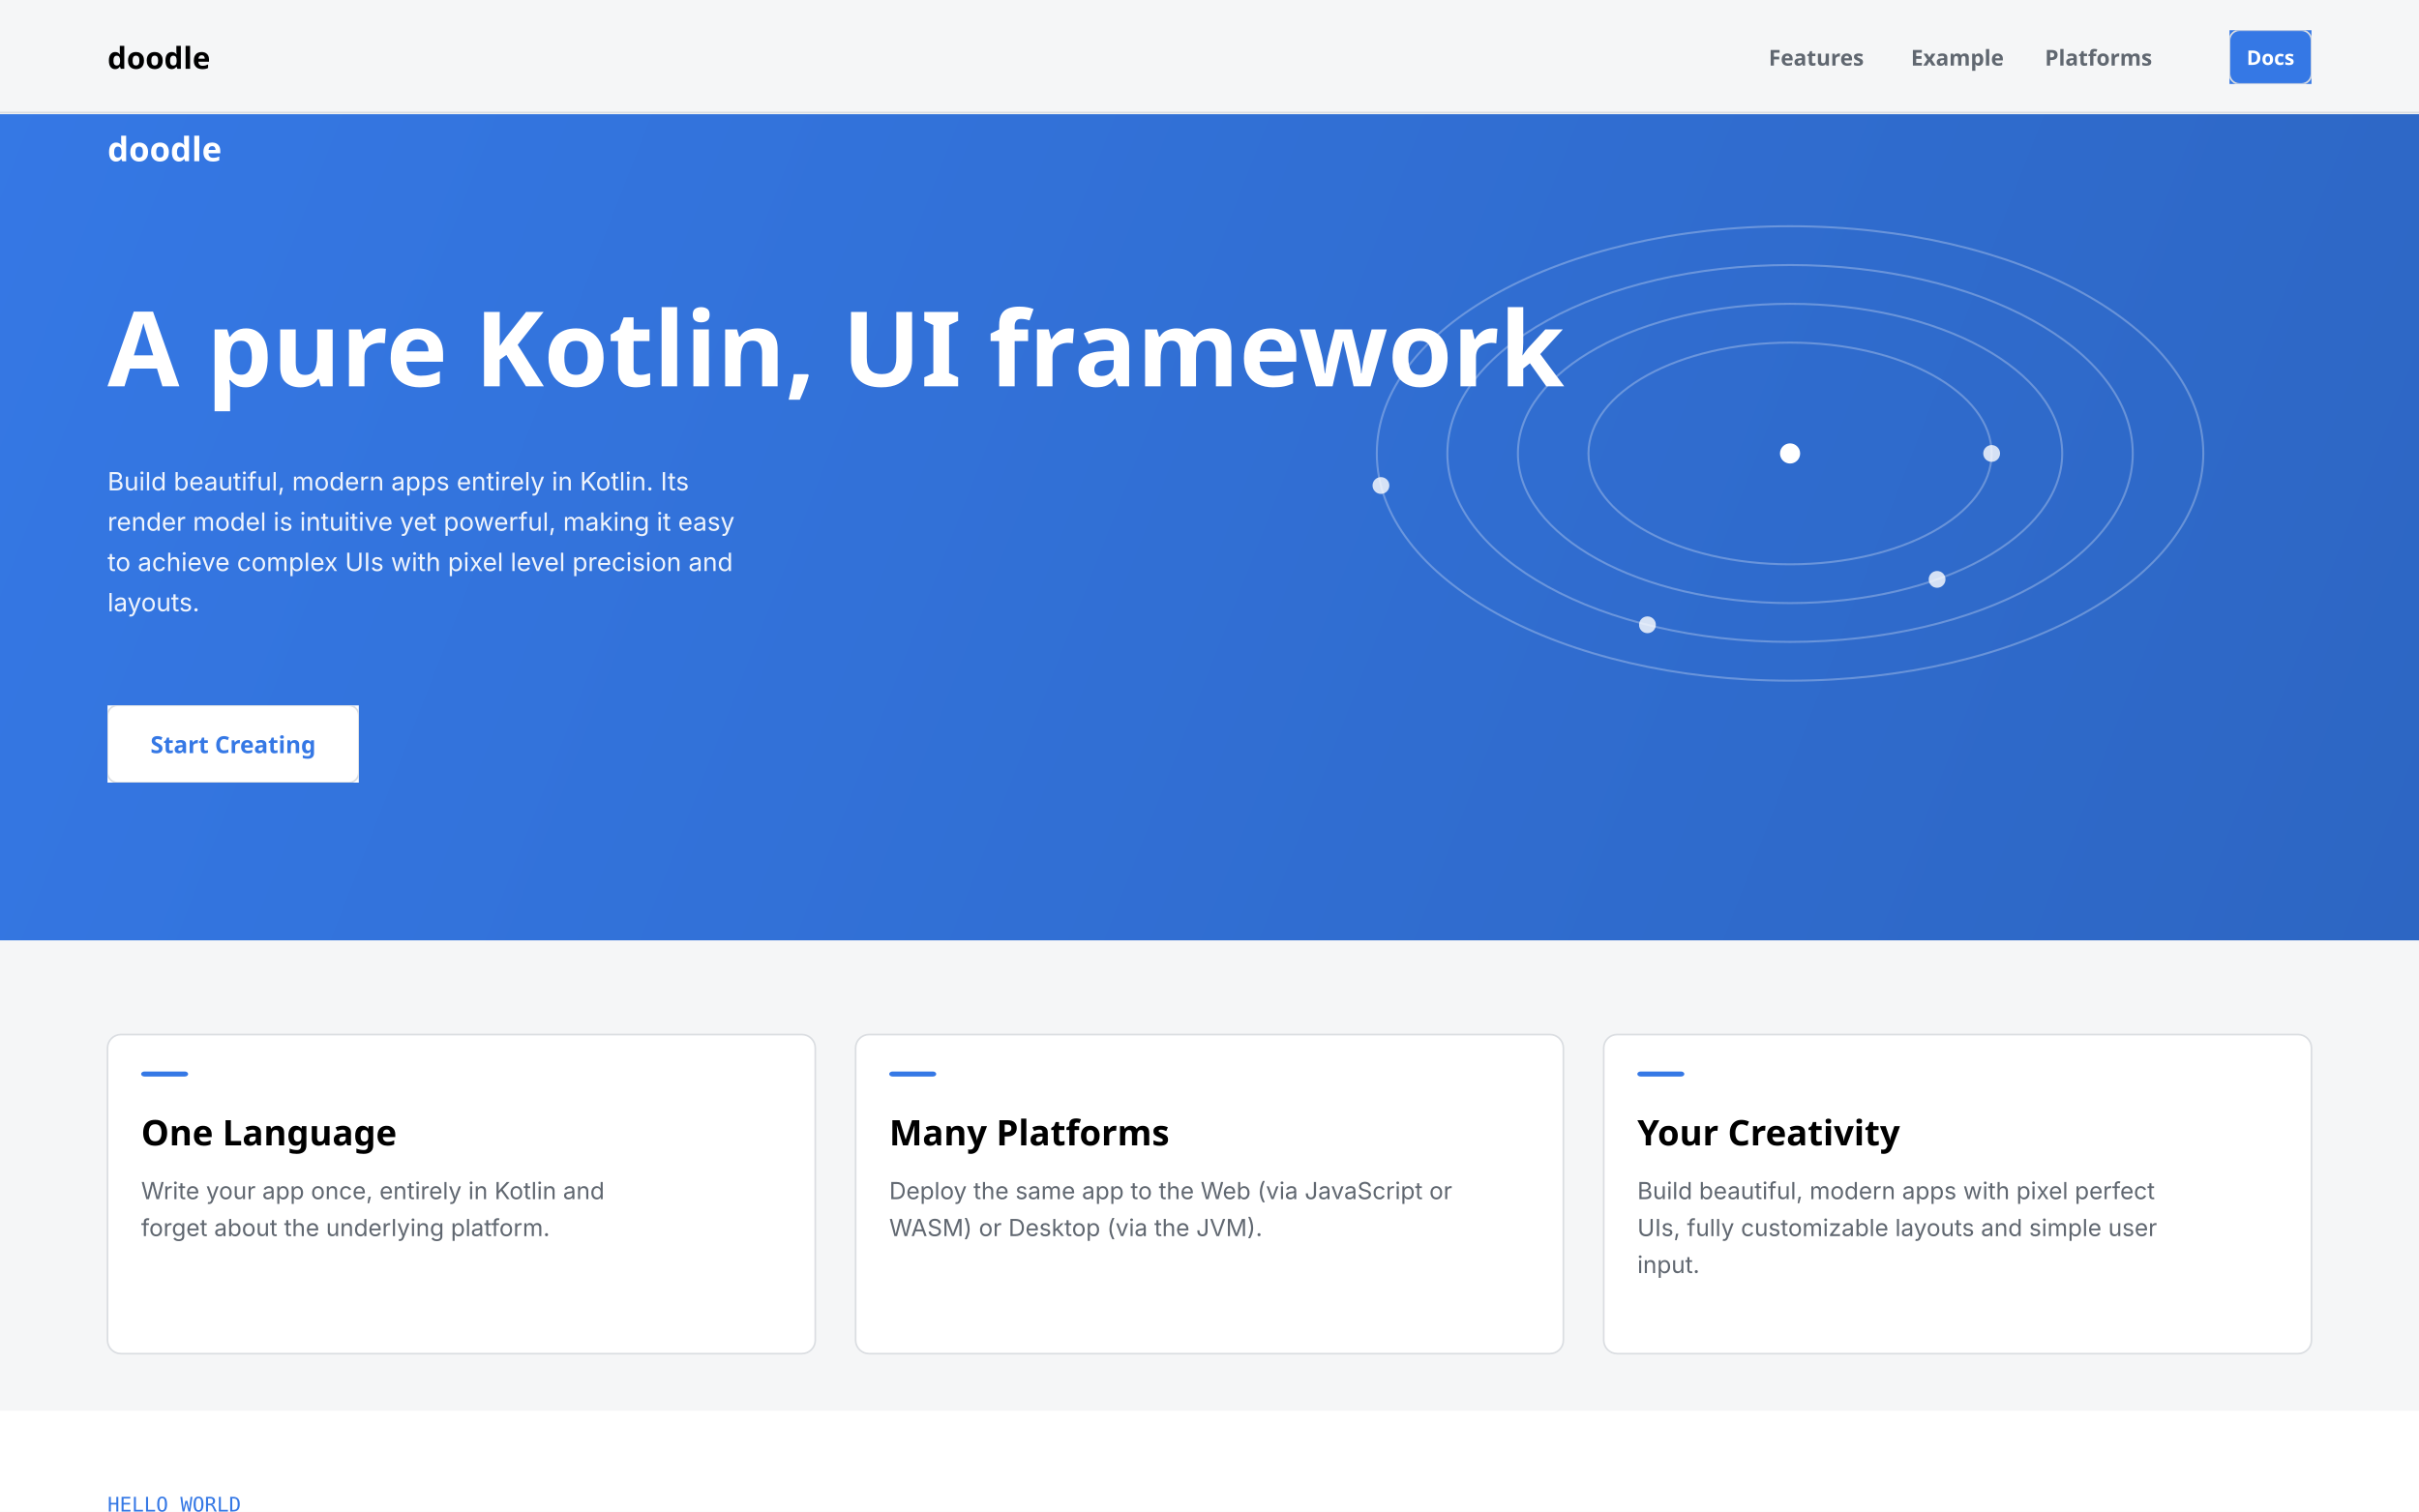
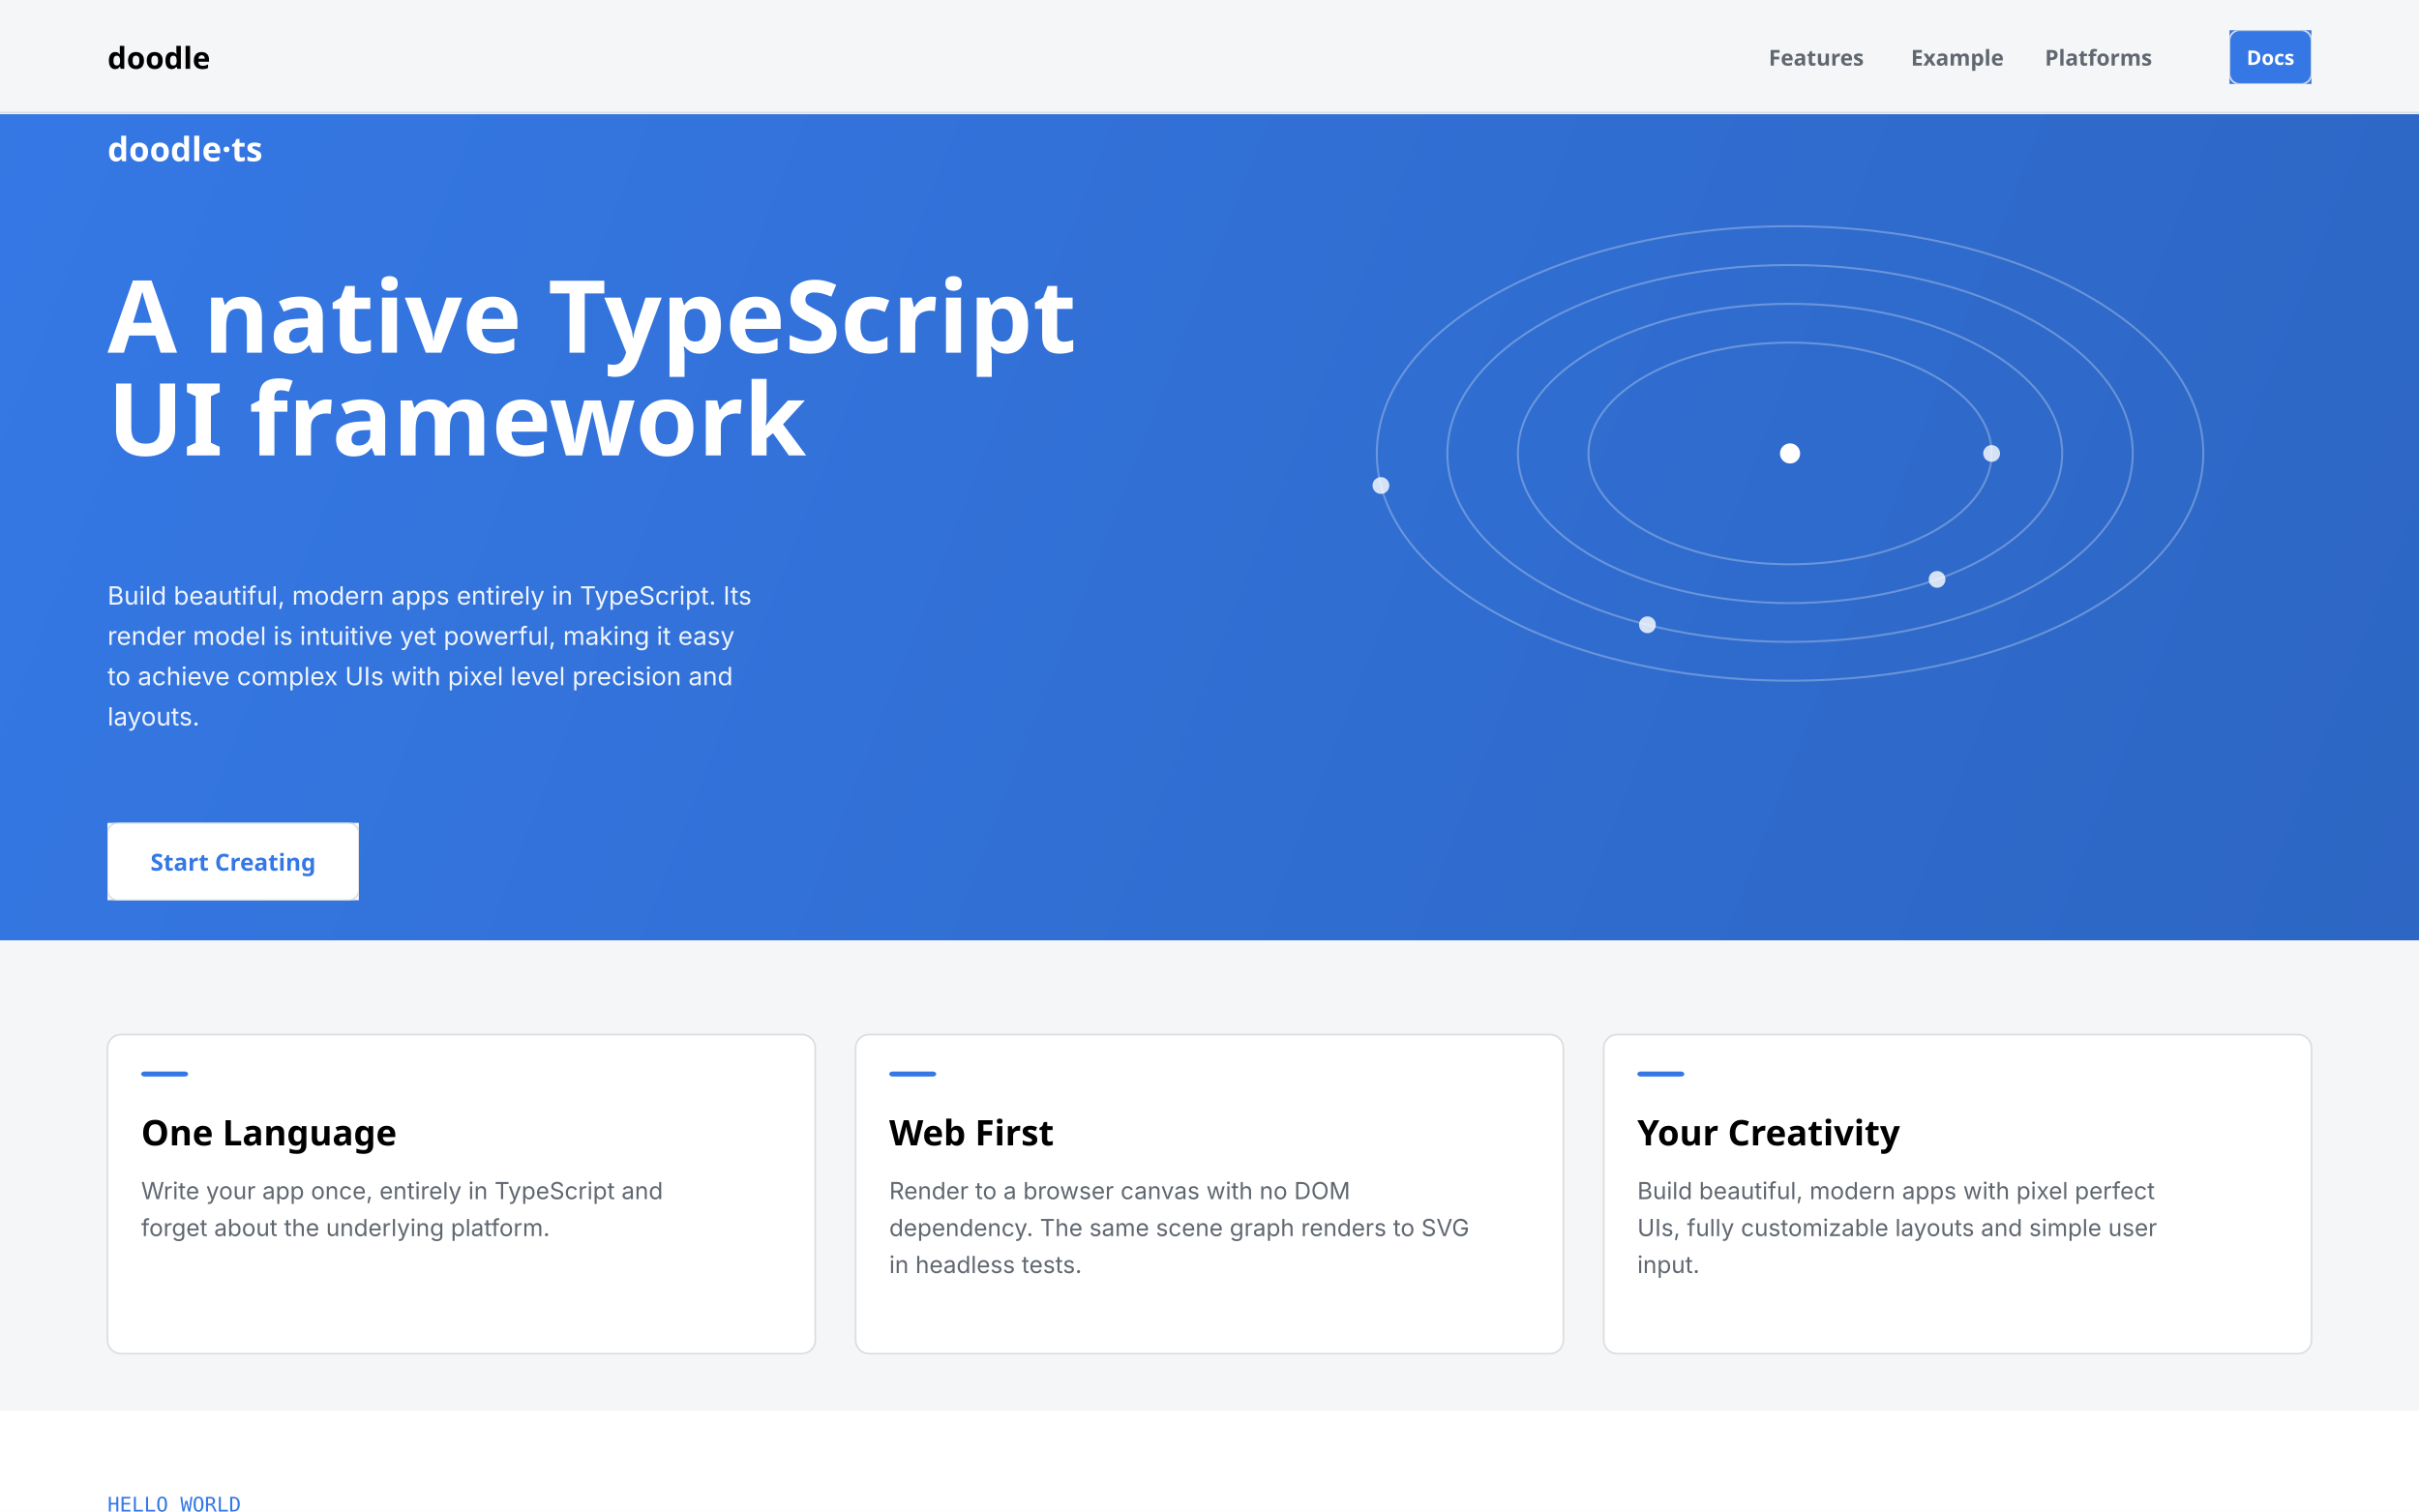
<svg xmlns="http://www.w3.org/2000/svg" width="1440" height="900" viewBox="0 0 1440 900">
  <defs>
    <clipPath id="clip-1">
      <rect x="0" y="0" width="1440" height="900" />
    </clipPath>
    <linearGradient id="grad-2" gradientUnits="userSpaceOnUse" x1="0" y1="0" x2="1440" y2="560">
      <stop offset="0" stop-color="rgba(53, 120, 229, 1)" />
      <stop offset="1" stop-color="rgba(45, 102, 195, 1)" />
    </linearGradient>
    <clipPath id="clip-3">
-       <rect x="64" y="420" width="149.6" height="46" />
+       <rect x="64" y="490" width="149.6" height="46" />
    </clipPath>
    <clipPath id="clip-4">
      <rect x="636.8" y="2138" width="166.4" height="46" />
    </clipPath>
    <clipPath id="clip-5">
      <rect x="1327.2" y="18" width="48.8" height="32" />
    </clipPath>
  </defs>
  <g transform="matrix(1 0 0 1 0 0)" opacity="1">
    <rect x="0" y="0" width="1440" height="900" fill="rgba(245, 246, 247, 1)" />
  </g>
  <g clip-path="url(#clip-1)">
    <g transform="matrix(1 0 0 1 0 0)" opacity="1">
      <rect x="0" y="0" width="1440" height="560" fill="url(#grad-2)" />
    </g>
    <g transform="matrix(1 0 0 1 0 0)" opacity="1">
      <ellipse cx="1065.6" cy="270" rx="120" ry="66" transform="rotate(0 1065.6 270)" fill="none" stroke="rgba(255, 255, 255, 0.28)" stroke-width="1.2" />
    </g>
    <g transform="matrix(1 0 0 1 0 0)" opacity="1">
      <circle cx="1185.6" cy="270" r="5" fill="rgba(255, 255, 255, 0.8)" />
    </g>
    <g transform="matrix(1 0 0 1 0 0)" opacity="1">
      <ellipse cx="1065.6" cy="270" rx="162" ry="89.1" transform="rotate(0 1065.6 270)" fill="none" stroke="rgba(255, 255, 255, 0.28)" stroke-width="1.2" />
    </g>
    <g transform="matrix(1 0 0 1 0 0)" opacity="1">
      <circle cx="1153.13" cy="344.98" r="5" fill="rgba(255, 255, 255, 0.8)" />
    </g>
    <g transform="matrix(1 0 0 1 0 0)" opacity="1">
      <ellipse cx="1065.6" cy="270" rx="204" ry="112.2" transform="rotate(0 1065.6 270)" fill="none" stroke="rgba(255, 255, 255, 0.28)" stroke-width="1.2" />
    </g>
    <g transform="matrix(1 0 0 1 0 0)" opacity="1">
      <circle cx="980.71" cy="372.02" r="5" fill="rgba(255, 255, 255, 0.8)" />
    </g>
    <g transform="matrix(1 0 0 1 0 0)" opacity="1">
      <ellipse cx="1065.6" cy="270" rx="246" ry="135.3" transform="rotate(0 1065.6 270)" fill="none" stroke="rgba(255, 255, 255, 0.28)" stroke-width="1.2" />
    </g>
    <g transform="matrix(1 0 0 1 0 0)" opacity="1">
      <circle cx="822.06" cy="289.09" r="5" fill="rgba(255, 255, 255, 0.8)" />
    </g>
    <g transform="matrix(1 0 0 1 0 0)" opacity="1">
      <circle cx="1065.6" cy="270" r="6" fill="rgba(255, 255, 255, 1)" />
    </g>
    <g transform="matrix(1 0 0 1 0 0)" opacity="1">
-       <text x="64" y="96" font-family="sans-serif" font-size="20" font-weight="800" font-style="normal" text-anchor="start" dominant-baseline="alphabetic" fill="rgba(255, 255, 255, 1)">doodle</text>
-     </g>
-     <g transform="matrix(1 0 0 1 0 0)" opacity="1">
-       <text x="64" y="230" font-family="sans-serif" font-size="62" font-weight="800" font-style="normal" text-anchor="start" dominant-baseline="alphabetic" fill="rgba(255, 255, 255, 1)">A pure Kotlin, UI framework</text>
-     </g>
-     <g transform="matrix(1 0 0 1 0 0)" opacity="1">
-       <text x="64" y="292" font-family="ui-sans-serif, system-ui, -apple-system, sans-serif" font-size="15" font-weight="400" font-style="normal" text-anchor="start" dominant-baseline="alphabetic" fill="rgba(255, 255, 255, 0.92)">Build beautiful, modern apps entirely in Kotlin. Its</text>
-     </g>
-     <g transform="matrix(1 0 0 1 0 0)" opacity="1">
-       <text x="64" y="316" font-family="ui-sans-serif, system-ui, -apple-system, sans-serif" font-size="15" font-weight="400" font-style="normal" text-anchor="start" dominant-baseline="alphabetic" fill="rgba(255, 255, 255, 0.92)">render model is intuitive yet powerful, making it easy</text>
-     </g>
-     <g transform="matrix(1 0 0 1 0 0)" opacity="1">
-       <text x="64" y="340" font-family="ui-sans-serif, system-ui, -apple-system, sans-serif" font-size="15" font-weight="400" font-style="normal" text-anchor="start" dominant-baseline="alphabetic" fill="rgba(255, 255, 255, 0.92)">to achieve complex UIs with pixel level precision and</text>
-     </g>
-     <g transform="matrix(1 0 0 1 0 0)" opacity="1">
-       <text x="64" y="364" font-family="ui-sans-serif, system-ui, -apple-system, sans-serif" font-size="15" font-weight="400" font-style="normal" text-anchor="start" dominant-baseline="alphabetic" fill="rgba(255, 255, 255, 0.92)">layouts.</text>
+       <text x="64" y="96" font-family="sans-serif" font-size="20" font-weight="800" font-style="normal" text-anchor="start" dominant-baseline="alphabetic" fill="rgba(255, 255, 255, 1)">doodle·ts</text>
+     </g>
+     <g transform="matrix(1 0 0 1 0 0)" opacity="1">
+       <text x="64" y="210" font-family="sans-serif" font-size="60" font-weight="800" font-style="normal" text-anchor="start" dominant-baseline="alphabetic" fill="rgba(255, 255, 255, 1)">A native TypeScript</text>
+     </g>
+     <g transform="matrix(1 0 0 1 0 0)" opacity="1">
+       <text x="64" y="271.2" font-family="sans-serif" font-size="60" font-weight="800" font-style="normal" text-anchor="start" dominant-baseline="alphabetic" fill="rgba(255, 255, 255, 1)">UI framework</text>
+     </g>
+     <g transform="matrix(1 0 0 1 0 0)" opacity="1">
+       <text x="64" y="360" font-family="ui-sans-serif, system-ui, -apple-system, sans-serif" font-size="15" font-weight="400" font-style="normal" text-anchor="start" dominant-baseline="alphabetic" fill="rgba(255, 255, 255, 0.92)">Build beautiful, modern apps entirely in TypeScript. Its</text>
+     </g>
+     <g transform="matrix(1 0 0 1 0 0)" opacity="1">
+       <text x="64" y="384" font-family="ui-sans-serif, system-ui, -apple-system, sans-serif" font-size="15" font-weight="400" font-style="normal" text-anchor="start" dominant-baseline="alphabetic" fill="rgba(255, 255, 255, 0.92)">render model is intuitive yet powerful, making it easy</text>
+     </g>
+     <g transform="matrix(1 0 0 1 0 0)" opacity="1">
+       <text x="64" y="408" font-family="ui-sans-serif, system-ui, -apple-system, sans-serif" font-size="15" font-weight="400" font-style="normal" text-anchor="start" dominant-baseline="alphabetic" fill="rgba(255, 255, 255, 0.92)">to achieve complex UIs with pixel level precision and</text>
+     </g>
+     <g transform="matrix(1 0 0 1 0 0)" opacity="1">
+       <text x="64" y="432" font-family="ui-sans-serif, system-ui, -apple-system, sans-serif" font-size="15" font-weight="400" font-style="normal" text-anchor="start" dominant-baseline="alphabetic" fill="rgba(255, 255, 255, 0.92)">layouts.</text>
    </g>
    <g clip-path="url(#clip-3)">
-       <g transform="matrix(1 0 0 1 64 420)" opacity="1">
+       <g transform="matrix(1 0 0 1 64 490)" opacity="1">
        <rect x="0" y="0" width="149.6" height="46" fill="rgba(255, 255, 255, 1)" />
      </g>
-       <g transform="matrix(1 0 0 1 64 420)" opacity="1">
+       <g transform="matrix(1 0 0 1 64 490)" opacity="1">
        <rect x="0" y="0" width="149.6" height="46" rx="6" fill="rgba(255, 255, 255, 1)" stroke="rgba(218, 221, 225, 1)" stroke-width="1" />
      </g>
-       <g transform="matrix(1 0 0 1 80 436)" opacity="1">
+       <g transform="matrix(1 0 0 1 80 506)" opacity="1">
        <text x="58.8" y="7" font-family="sans-serif" font-size="14" font-weight="700" font-style="normal" text-anchor="middle" dominant-baseline="central" fill="rgba(53, 120, 229, 1)">Start Creating</text>
      </g>
    </g>
    <g transform="matrix(1 0 0 1 0 560)" opacity="1">
      <rect x="0" y="0" width="1440" height="280" fill="rgba(245, 246, 247, 1)" />
    </g>
    <g transform="matrix(1 0 0 1 0 560)" opacity="1">
      <rect x="64" y="56" width="421.33" height="190" rx="8" fill="rgba(255, 255, 255, 1)" stroke="rgba(218, 221, 225, 1)" stroke-width="1" />
    </g>
    <g transform="matrix(1 0 0 1 0 560)" opacity="1">
      <rect x="84" y="78" width="28" height="3" rx="2" fill="rgba(53, 120, 229, 1)" />
    </g>
    <g transform="matrix(1 0 0 1 0 560)" opacity="1">
      <text x="84" y="122" font-family="sans-serif" font-size="21" font-weight="700" font-style="normal" text-anchor="start" dominant-baseline="alphabetic" fill="rgba(0, 0, 0, 1)">One Language</text>
    </g>
    <g transform="matrix(1 0 0 1 0 560)" opacity="1">
-       <text x="84" y="154" font-family="ui-sans-serif, system-ui, -apple-system, sans-serif" font-size="14" font-weight="400" font-style="normal" text-anchor="start" dominant-baseline="alphabetic" fill="rgba(96, 103, 112, 1)">Write your app once, entirely in Kotlin and</text>
+       <text x="84" y="154" font-family="ui-sans-serif, system-ui, -apple-system, sans-serif" font-size="14" font-weight="400" font-style="normal" text-anchor="start" dominant-baseline="alphabetic" fill="rgba(96, 103, 112, 1)">Write your app once, entirely in TypeScript and</text>
    </g>
    <g transform="matrix(1 0 0 1 0 560)" opacity="1">
      <text x="84" y="176" font-family="ui-sans-serif, system-ui, -apple-system, sans-serif" font-size="14" font-weight="400" font-style="normal" text-anchor="start" dominant-baseline="alphabetic" fill="rgba(96, 103, 112, 1)">forget about the underlying platform.</text>
    </g>
    <g transform="matrix(1 0 0 1 0 560)" opacity="1">
      <rect x="509.33" y="56" width="421.33" height="190" rx="8" fill="rgba(255, 255, 255, 1)" stroke="rgba(218, 221, 225, 1)" stroke-width="1" />
    </g>
    <g transform="matrix(1 0 0 1 0 560)" opacity="1">
      <rect x="529.33" y="78" width="28" height="3" rx="2" fill="rgba(53, 120, 229, 1)" />
    </g>
    <g transform="matrix(1 0 0 1 0 560)" opacity="1">
-       <text x="529.33" y="122" font-family="sans-serif" font-size="21" font-weight="700" font-style="normal" text-anchor="start" dominant-baseline="alphabetic" fill="rgba(0, 0, 0, 1)">Many Platforms</text>
-     </g>
-     <g transform="matrix(1 0 0 1 0 560)" opacity="1">
-       <text x="529.33" y="154" font-family="ui-sans-serif, system-ui, -apple-system, sans-serif" font-size="14" font-weight="400" font-style="normal" text-anchor="start" dominant-baseline="alphabetic" fill="rgba(96, 103, 112, 1)">Deploy the same app to the Web (via JavaScript or</text>
-     </g>
-     <g transform="matrix(1 0 0 1 0 560)" opacity="1">
-       <text x="529.33" y="176" font-family="ui-sans-serif, system-ui, -apple-system, sans-serif" font-size="14" font-weight="400" font-style="normal" text-anchor="start" dominant-baseline="alphabetic" fill="rgba(96, 103, 112, 1)">WASM) or Desktop (via the JVM).</text>
+       <text x="529.33" y="122" font-family="sans-serif" font-size="21" font-weight="700" font-style="normal" text-anchor="start" dominant-baseline="alphabetic" fill="rgba(0, 0, 0, 1)">Web First</text>
+     </g>
+     <g transform="matrix(1 0 0 1 0 560)" opacity="1">
+       <text x="529.33" y="154" font-family="ui-sans-serif, system-ui, -apple-system, sans-serif" font-size="14" font-weight="400" font-style="normal" text-anchor="start" dominant-baseline="alphabetic" fill="rgba(96, 103, 112, 1)">Render to a browser canvas with no DOM</text>
+     </g>
+     <g transform="matrix(1 0 0 1 0 560)" opacity="1">
+       <text x="529.33" y="176" font-family="ui-sans-serif, system-ui, -apple-system, sans-serif" font-size="14" font-weight="400" font-style="normal" text-anchor="start" dominant-baseline="alphabetic" fill="rgba(96, 103, 112, 1)">dependency. The same scene graph renders to SVG</text>
+     </g>
+     <g transform="matrix(1 0 0 1 0 560)" opacity="1">
+       <text x="529.33" y="198" font-family="ui-sans-serif, system-ui, -apple-system, sans-serif" font-size="14" font-weight="400" font-style="normal" text-anchor="start" dominant-baseline="alphabetic" fill="rgba(96, 103, 112, 1)">in headless tests.</text>
    </g>
    <g transform="matrix(1 0 0 1 0 560)" opacity="1">
      <rect x="954.67" y="56" width="421.33" height="190" rx="8" fill="rgba(255, 255, 255, 1)" stroke="rgba(218, 221, 225, 1)" stroke-width="1" />
    </g>
    <g transform="matrix(1 0 0 1 0 560)" opacity="1">
      <rect x="974.67" y="78" width="28" height="3" rx="2" fill="rgba(53, 120, 229, 1)" />
    </g>
    <g transform="matrix(1 0 0 1 0 560)" opacity="1">
      <text x="974.67" y="122" font-family="sans-serif" font-size="21" font-weight="700" font-style="normal" text-anchor="start" dominant-baseline="alphabetic" fill="rgba(0, 0, 0, 1)">Your Creativity</text>
    </g>
    <g transform="matrix(1 0 0 1 0 560)" opacity="1">
      <text x="974.67" y="154" font-family="ui-sans-serif, system-ui, -apple-system, sans-serif" font-size="14" font-weight="400" font-style="normal" text-anchor="start" dominant-baseline="alphabetic" fill="rgba(96, 103, 112, 1)">Build beautiful, modern apps with pixel perfect</text>
    </g>
    <g transform="matrix(1 0 0 1 0 560)" opacity="1">
      <text x="974.67" y="176" font-family="ui-sans-serif, system-ui, -apple-system, sans-serif" font-size="14" font-weight="400" font-style="normal" text-anchor="start" dominant-baseline="alphabetic" fill="rgba(96, 103, 112, 1)">UIs, fully customizable layouts and simple user</text>
    </g>
    <g transform="matrix(1 0 0 1 0 560)" opacity="1">
      <text x="974.67" y="198" font-family="ui-sans-serif, system-ui, -apple-system, sans-serif" font-size="14" font-weight="400" font-style="normal" text-anchor="start" dominant-baseline="alphabetic" fill="rgba(96, 103, 112, 1)">input.</text>
    </g>
    <g transform="matrix(1 0 0 1 0 840)" opacity="1">
      <rect x="0" y="0" width="1440" height="520" fill="rgba(255, 255, 255, 1)" />
    </g>
    <g transform="matrix(1 0 0 1 0 840)" opacity="1">
      <text x="64" y="60" font-family="ui-monospace, SFMono-Regular, Menlo, monospace" font-size="12" font-weight="400" font-style="normal" text-anchor="start" dominant-baseline="alphabetic" fill="rgba(53, 120, 229, 1)">HELLO WORLD</text>
    </g>
    <g transform="matrix(1 0 0 1 0 840)" opacity="1">
      <text x="64" y="100" font-family="sans-serif" font-size="34" font-weight="800" font-style="normal" text-anchor="start" dominant-baseline="alphabetic" fill="rgba(0, 0, 0, 1)">Start creating in a few lines</text>
    </g>
    <g transform="matrix(1 0 0 1 0 840)" opacity="1">
-       <rect x="64" y="132" width="1312" height="321" rx="8" fill="rgba(28, 30, 33, 1)" />
-     </g>
-     <g transform="matrix(1 0 0 1 0 840)" opacity="1">
-       <text x="82" y="156" font-family="ui-monospace, SFMono-Regular, Menlo, monospace" font-size="12" font-weight="400" font-style="normal" text-anchor="start" dominant-baseline="alphabetic" fill="rgba(141, 148, 158, 1)">HELLO WORLD.KT</text>
-     </g>
-     <g transform="matrix(1 0 0 1 0 840)" opacity="1">
-       <text x="82" y="184" font-family="ui-monospace, SFMono-Regular, Menlo, monospace" font-size="12" font-weight="400" font-style="normal" text-anchor="start" dominant-baseline="alphabetic" fill="rgba(83, 140, 233, 1)">import io.nacular.doodle.application.application</text>
-     </g>
-     <g transform="matrix(1 0 0 1 0 840)" opacity="1">
-       <text x="82" y="203" font-family="ui-monospace, SFMono-Regular, Menlo, monospace" font-size="12" font-weight="400" font-style="normal" text-anchor="start" dominant-baseline="alphabetic" fill="rgba(245, 246, 247, 1)">import io.nacular.doodle.core.view</text>
-     </g>
-     <g transform="matrix(1 0 0 1 0 840)" opacity="1">
-       <text x="82" y="222" font-family="ui-monospace, SFMono-Regular, Menlo, monospace" font-size="12" font-weight="400" font-style="normal" text-anchor="start" dominant-baseline="alphabetic" fill="rgba(245, 246, 247, 1)">import io.nacular.doodle.drawing.Color.Companion.Black</text>
-     </g>
-     <g transform="matrix(1 0 0 1 0 840)" opacity="1">
-       <text x="82" y="241" font-family="ui-monospace, SFMono-Regular, Menlo, monospace" font-size="12" font-weight="400" font-style="normal" text-anchor="start" dominant-baseline="alphabetic" fill="rgba(245, 246, 247, 1)">import io.nacular.doodle.drawing.text</text>
+       <rect x="64" y="132" width="1312" height="340" rx="8" fill="rgba(28, 30, 33, 1)" />
+     </g>
+     <g transform="matrix(1 0 0 1 0 840)" opacity="1">
+       <text x="82" y="156" font-family="ui-monospace, SFMono-Regular, Menlo, monospace" font-size="12" font-weight="400" font-style="normal" text-anchor="start" dominant-baseline="alphabetic" fill="rgba(141, 148, 158, 1)">HELLO WORLD.TS</text>
+     </g>
+     <g transform="matrix(1 0 0 1 0 840)" opacity="1">
+       <text x="82" y="184" font-family="ui-monospace, SFMono-Regular, Menlo, monospace" font-size="12" font-weight="400" font-style="normal" text-anchor="start" dominant-baseline="alphabetic" fill="rgba(245, 246, 247, 1)">import { Canvas2D, Display, View, rect, point, doodle } from "doodle-ts";</text>
+     </g>
+     <g transform="matrix(1 0 0 1 0 840)" opacity="1">
+       <text x="82" y="203" font-family="ui-monospace, SFMono-Regular, Menlo, monospace" font-size="12" font-weight="400" font-style="normal" text-anchor="start" dominant-baseline="alphabetic" fill="rgba(245, 246, 247, 1)" />
+     </g>
+     <g transform="matrix(1 0 0 1 0 840)" opacity="1">
+       <text x="82" y="222" font-family="ui-monospace, SFMono-Regular, Menlo, monospace" font-size="12" font-weight="400" font-style="normal" text-anchor="start" dominant-baseline="alphabetic" fill="rgba(245, 246, 247, 1)">const canvas = new Canvas2D(element, devicePixelRatio);</text>
+     </g>
+     <g transform="matrix(1 0 0 1 0 840)" opacity="1">
+       <text x="82" y="241" font-family="ui-monospace, SFMono-Regular, Menlo, monospace" font-size="12" font-weight="400" font-style="normal" text-anchor="start" dominant-baseline="alphabetic" fill="rgba(245, 246, 247, 1)">const display = new Display(canvas);</text>
    </g>
    <g transform="matrix(1 0 0 1 0 840)" opacity="1">
      <text x="82" y="260" font-family="ui-monospace, SFMono-Regular, Menlo, monospace" font-size="12" font-weight="400" font-style="normal" text-anchor="start" dominant-baseline="alphabetic" fill="rgba(245, 246, 247, 1)" />
    </g>
    <g transform="matrix(1 0 0 1 0 840)" opacity="1">
-       <text x="82" y="279" font-family="ui-monospace, SFMono-Regular, Menlo, monospace" font-size="12" font-weight="400" font-style="normal" text-anchor="start" dominant-baseline="alphabetic" fill="rgba(245, 246, 247, 1)">fun main() {</text>
-     </g>
-     <g transform="matrix(1 0 0 1 0 840)" opacity="1">
-       <text x="82" y="298" font-family="ui-monospace, SFMono-Regular, Menlo, monospace" font-size="12" font-weight="400" font-style="normal" text-anchor="start" dominant-baseline="alphabetic" fill="rgba(83, 140, 233, 1)">    application {</text>
-     </g>
-     <g transform="matrix(1 0 0 1 0 840)" opacity="1">
-       <text x="82" y="317" font-family="ui-monospace, SFMono-Regular, Menlo, monospace" font-size="12" font-weight="400" font-style="normal" text-anchor="start" dominant-baseline="alphabetic" fill="rgba(83, 140, 233, 1)">        display += view {</text>
-     </g>
-     <g transform="matrix(1 0 0 1 0 840)" opacity="1">
-       <text x="82" y="336" font-family="ui-monospace, SFMono-Regular, Menlo, monospace" font-size="12" font-weight="400" font-style="normal" text-anchor="start" dominant-baseline="alphabetic" fill="rgba(245, 246, 247, 1)">            size   = display.size</text>
-     </g>
-     <g transform="matrix(1 0 0 1 0 840)" opacity="1">
-       <text x="82" y="355" font-family="ui-monospace, SFMono-Regular, Menlo, monospace" font-size="12" font-weight="400" font-style="normal" text-anchor="start" dominant-baseline="alphabetic" fill="rgba(83, 140, 233, 1)">            render = {</text>
-     </g>
-     <g transform="matrix(1 0 0 1 0 840)" opacity="1">
-       <text x="82" y="374" font-family="ui-monospace, SFMono-Regular, Menlo, monospace" font-size="12" font-weight="400" font-style="normal" text-anchor="start" dominant-baseline="alphabetic" fill="rgba(245, 246, 247, 1)">                text("Hello, world!", color = Black)</text>
-     </g>
-     <g transform="matrix(1 0 0 1 0 840)" opacity="1">
-       <text x="82" y="393" font-family="ui-monospace, SFMono-Regular, Menlo, monospace" font-size="12" font-weight="400" font-style="normal" text-anchor="start" dominant-baseline="alphabetic" fill="rgba(245, 246, 247, 1)">            }</text>
-     </g>
-     <g transform="matrix(1 0 0 1 0 840)" opacity="1">
-       <text x="82" y="412" font-family="ui-monospace, SFMono-Regular, Menlo, monospace" font-size="12" font-weight="400" font-style="normal" text-anchor="start" dominant-baseline="alphabetic" fill="rgba(245, 246, 247, 1)">        }</text>
-     </g>
-     <g transform="matrix(1 0 0 1 0 840)" opacity="1">
-       <text x="82" y="431" font-family="ui-monospace, SFMono-Regular, Menlo, monospace" font-size="12" font-weight="400" font-style="normal" text-anchor="start" dominant-baseline="alphabetic" fill="rgba(245, 246, 247, 1)">    }</text>
-     </g>
-     <g transform="matrix(1 0 0 1 0 840)" opacity="1">
-       <text x="82" y="450" font-family="ui-monospace, SFMono-Regular, Menlo, monospace" font-size="12" font-weight="400" font-style="normal" text-anchor="start" dominant-baseline="alphabetic" fill="rgba(245, 246, 247, 1)">}</text>
+       <text x="82" y="279" font-family="ui-monospace, SFMono-Regular, Menlo, monospace" font-size="12" font-weight="400" font-style="normal" text-anchor="start" dominant-baseline="alphabetic" fill="rgba(245, 246, 247, 1)">const root = new View(rect(0, 0, 800, 400));</text>
+     </g>
+     <g transform="matrix(1 0 0 1 0 840)" opacity="1">
+       <text x="82" y="298" font-family="ui-monospace, SFMono-Regular, Menlo, monospace" font-size="12" font-weight="400" font-style="normal" text-anchor="start" dominant-baseline="alphabetic" fill="rgba(245, 246, 247, 1)">root.background = doodle.paper;</text>
+     </g>
+     <g transform="matrix(1 0 0 1 0 840)" opacity="1">
+       <text x="82" y="317" font-family="ui-monospace, SFMono-Regular, Menlo, monospace" font-size="12" font-weight="400" font-style="normal" text-anchor="start" dominant-baseline="alphabetic" fill="rgba(83, 140, 233, 1)">root.render = c =&gt; {</text>
+     </g>
+     <g transform="matrix(1 0 0 1 0 840)" opacity="1">
+       <text x="82" y="336" font-family="ui-monospace, SFMono-Regular, Menlo, monospace" font-size="12" font-weight="400" font-style="normal" text-anchor="start" dominant-baseline="alphabetic" fill="rgba(245, 246, 247, 1)">  c.circle(point(400, 160), 70, doodle.primary);</text>
+     </g>
+     <g transform="matrix(1 0 0 1 0 840)" opacity="1">
+       <text x="82" y="355" font-family="ui-monospace, SFMono-Regular, Menlo, monospace" font-size="12" font-weight="400" font-style="normal" text-anchor="start" dominant-baseline="alphabetic" fill="rgba(245, 246, 247, 1)">  c.text("Hello, world!", point(400, 270), {</text>
+     </g>
+     <g transform="matrix(1 0 0 1 0 840)" opacity="1">
+       <text x="82" y="374" font-family="ui-monospace, SFMono-Regular, Menlo, monospace" font-size="12" font-weight="400" font-style="normal" text-anchor="start" dominant-baseline="alphabetic" fill="rgba(245, 246, 247, 1)">    color: doodle.ink, align: "center"</text>
+     </g>
+     <g transform="matrix(1 0 0 1 0 840)" opacity="1">
+       <text x="82" y="393" font-family="ui-monospace, SFMono-Regular, Menlo, monospace" font-size="12" font-weight="400" font-style="normal" text-anchor="start" dominant-baseline="alphabetic" fill="rgba(245, 246, 247, 1)">  });</text>
+     </g>
+     <g transform="matrix(1 0 0 1 0 840)" opacity="1">
+       <text x="82" y="412" font-family="ui-monospace, SFMono-Regular, Menlo, monospace" font-size="12" font-weight="400" font-style="normal" text-anchor="start" dominant-baseline="alphabetic" fill="rgba(245, 246, 247, 1)">};</text>
+     </g>
+     <g transform="matrix(1 0 0 1 0 840)" opacity="1">
+       <text x="82" y="431" font-family="ui-monospace, SFMono-Regular, Menlo, monospace" font-size="12" font-weight="400" font-style="normal" text-anchor="start" dominant-baseline="alphabetic" fill="rgba(245, 246, 247, 1)" />
+     </g>
+     <g transform="matrix(1 0 0 1 0 840)" opacity="1">
+       <text x="82" y="450" font-family="ui-monospace, SFMono-Regular, Menlo, monospace" font-size="12" font-weight="400" font-style="normal" text-anchor="start" dominant-baseline="alphabetic" fill="rgba(245, 246, 247, 1)">display.add(root);</text>
+     </g>
+     <g transform="matrix(1 0 0 1 0 840)" opacity="1">
+       <text x="82" y="469" font-family="ui-monospace, SFMono-Regular, Menlo, monospace" font-size="12" font-weight="400" font-style="normal" text-anchor="start" dominant-baseline="alphabetic" fill="rgba(83, 140, 233, 1)">display.render();</text>
    </g>
    <g transform="matrix(1 0 0 1 0 1360)" opacity="1">
      <rect x="0" y="0" width="1440" height="230" fill="rgba(245, 246, 247, 1)" />
    </g>
    <g transform="matrix(1 0 0 1 0 1360)" opacity="1">
      <rect x="64" y="50" width="426.67" height="140" rx="8" fill="rgba(255, 255, 255, 1)" stroke="rgba(218, 221, 225, 1)" stroke-width="1" />
    </g>
    <g transform="matrix(1 0 0 1 0 1360)" opacity="1">
-       <text x="84" y="108" font-family="sans-serif" font-size="26" font-weight="800" font-style="normal" text-anchor="start" dominant-baseline="alphabetic" fill="rgba(53, 120, 229, 1)">Web</text>
-     </g>
-     <g transform="matrix(1 0 0 1 0 1360)" opacity="1">
-       <text x="84" y="146" font-family="ui-monospace, SFMono-Regular, Menlo, monospace" font-size="12" font-weight="400" font-style="normal" text-anchor="start" dominant-baseline="alphabetic" fill="rgba(96, 103, 112, 1)">JavaScript</text>
+       <text x="84" y="108" font-family="sans-serif" font-size="26" font-weight="800" font-style="normal" text-anchor="start" dominant-baseline="alphabetic" fill="rgba(53, 120, 229, 1)">Browser</text>
+     </g>
+     <g transform="matrix(1 0 0 1 0 1360)" opacity="1">
+       <text x="84" y="146" font-family="ui-monospace, SFMono-Regular, Menlo, monospace" font-size="12" font-weight="400" font-style="normal" text-anchor="start" dominant-baseline="alphabetic" fill="rgba(96, 103, 112, 1)">Canvas2D renderer</text>
    </g>
    <g transform="matrix(1 0 0 1 0 1360)" opacity="1">
      <rect x="506.67" y="50" width="426.67" height="140" rx="8" fill="rgba(255, 255, 255, 1)" stroke="rgba(218, 221, 225, 1)" stroke-width="1" />
    </g>
    <g transform="matrix(1 0 0 1 0 1360)" opacity="1">
-       <text x="526.67" y="108" font-family="sans-serif" font-size="26" font-weight="800" font-style="normal" text-anchor="start" dominant-baseline="alphabetic" fill="rgba(53, 120, 229, 1)">Web</text>
-     </g>
-     <g transform="matrix(1 0 0 1 0 1360)" opacity="1">
-       <text x="526.67" y="146" font-family="ui-monospace, SFMono-Regular, Menlo, monospace" font-size="12" font-weight="400" font-style="normal" text-anchor="start" dominant-baseline="alphabetic" fill="rgba(96, 103, 112, 1)">WebAssembly</text>
+       <text x="526.67" y="108" font-family="sans-serif" font-size="26" font-weight="800" font-style="normal" text-anchor="start" dominant-baseline="alphabetic" fill="rgba(53, 120, 229, 1)">Headless</text>
+     </g>
+     <g transform="matrix(1 0 0 1 0 1360)" opacity="1">
+       <text x="526.67" y="146" font-family="ui-monospace, SFMono-Regular, Menlo, monospace" font-size="12" font-weight="400" font-style="normal" text-anchor="start" dominant-baseline="alphabetic" fill="rgba(96, 103, 112, 1)">SVG renderer</text>
    </g>
    <g transform="matrix(1 0 0 1 0 1360)" opacity="1">
      <rect x="949.33" y="50" width="426.67" height="140" rx="8" fill="rgba(255, 255, 255, 1)" stroke="rgba(218, 221, 225, 1)" stroke-width="1" />
    </g>
    <g transform="matrix(1 0 0 1 0 1360)" opacity="1">
-       <text x="969.33" y="108" font-family="sans-serif" font-size="26" font-weight="800" font-style="normal" text-anchor="start" dominant-baseline="alphabetic" fill="rgba(53, 120, 229, 1)">Desktop</text>
-     </g>
-     <g transform="matrix(1 0 0 1 0 1360)" opacity="1">
-       <text x="969.33" y="146" font-family="ui-monospace, SFMono-Regular, Menlo, monospace" font-size="12" font-weight="400" font-style="normal" text-anchor="start" dominant-baseline="alphabetic" fill="rgba(96, 103, 112, 1)">JVM</text>
+       <text x="969.33" y="108" font-family="sans-serif" font-size="26" font-weight="800" font-style="normal" text-anchor="start" dominant-baseline="alphabetic" fill="rgba(53, 120, 229, 1)">React</text>
+     </g>
+     <g transform="matrix(1 0 0 1 0 1360)" opacity="1">
+       <text x="969.33" y="146" font-family="ui-monospace, SFMono-Regular, Menlo, monospace" font-size="12" font-weight="400" font-style="normal" text-anchor="start" dominant-baseline="alphabetic" fill="rgba(96, 103, 112, 1)">DoodleCanvas host</text>
    </g>
    <g transform="matrix(1 0 0 1 0 1590)" opacity="1">
      <rect x="0" y="0" width="1440" height="420" fill="rgba(255, 255, 255, 1)" />
    </g>
    <g transform="matrix(1 0 0 1 0 1590)" opacity="1">
      <text x="64" y="60" font-family="ui-monospace, SFMono-Regular, Menlo, monospace" font-size="12" font-weight="400" font-style="normal" text-anchor="start" dominant-baseline="alphabetic" fill="rgba(53, 120, 229, 1)">BUILT FOR</text>
    </g>
    <g transform="matrix(1 0 0 1 0 1590)" opacity="1">
      <text x="64" y="104" font-family="sans-serif" font-size="38" font-weight="800" font-style="normal" text-anchor="start" dominant-baseline="alphabetic" fill="rgba(0, 0, 0, 1)">Everything you need</text>
    </g>
    <g transform="matrix(1 0 0 1 0 1590)" opacity="1">
      <rect x="64" y="170" width="636" height="52" rx="6" fill="rgba(245, 246, 247, 1)" stroke="rgba(218, 221, 225, 1)" stroke-width="1" />
    </g>
    <g transform="matrix(1 0 0 1 0 1590)" opacity="1">
      <circle cx="92" cy="196" r="10" fill="rgba(235, 242, 252, 1)" />
    </g>
    <g transform="matrix(1 0 0 1 0 1590)" opacity="1">
      <text x="92" y="197" font-family="sans-serif" font-size="13" font-weight="700" font-style="normal" text-anchor="middle" dominant-baseline="central" fill="rgba(53, 120, 229, 1)">✓</text>
    </g>
    <g transform="matrix(1 0 0 1 0 1590)" opacity="1">
      <text x="114" y="197" font-family="sans-serif" font-size="15" font-weight="600" font-style="normal" text-anchor="start" dominant-baseline="central" fill="rgba(28, 30, 33, 1)">Pixel level precision</text>
    </g>
    <g transform="matrix(1 0 0 1 0 1590)" opacity="1">
      <rect x="720" y="170" width="636" height="52" rx="6" fill="rgba(245, 246, 247, 1)" stroke="rgba(218, 221, 225, 1)" stroke-width="1" />
    </g>
    <g transform="matrix(1 0 0 1 0 1590)" opacity="1">
      <circle cx="748" cy="196" r="10" fill="rgba(235, 242, 252, 1)" />
    </g>
    <g transform="matrix(1 0 0 1 0 1590)" opacity="1">
      <text x="748" y="197" font-family="sans-serif" font-size="13" font-weight="700" font-style="normal" text-anchor="middle" dominant-baseline="central" fill="rgba(53, 120, 229, 1)">✓</text>
    </g>
    <g transform="matrix(1 0 0 1 0 1590)" opacity="1">
      <text x="770" y="197" font-family="sans-serif" font-size="15" font-weight="600" font-style="normal" text-anchor="start" dominant-baseline="central" fill="rgba(28, 30, 33, 1)">Fully customizable layouts</text>
    </g>
    <g transform="matrix(1 0 0 1 0 1590)" opacity="1">
      <rect x="64" y="236" width="636" height="52" rx="6" fill="rgba(245, 246, 247, 1)" stroke="rgba(218, 221, 225, 1)" stroke-width="1" />
    </g>
    <g transform="matrix(1 0 0 1 0 1590)" opacity="1">
      <circle cx="92" cy="262" r="10" fill="rgba(235, 242, 252, 1)" />
    </g>
    <g transform="matrix(1 0 0 1 0 1590)" opacity="1">
      <text x="92" y="263" font-family="sans-serif" font-size="13" font-weight="700" font-style="normal" text-anchor="middle" dominant-baseline="central" fill="rgba(53, 120, 229, 1)">✓</text>
    </g>
    <g transform="matrix(1 0 0 1 0 1590)" opacity="1">
      <text x="114" y="263" font-family="sans-serif" font-size="15" font-weight="600" font-style="normal" text-anchor="start" dominant-baseline="central" fill="rgba(28, 30, 33, 1)">Simple user input</text>
    </g>
    <g transform="matrix(1 0 0 1 0 1590)" opacity="1">
      <rect x="720" y="236" width="636" height="52" rx="6" fill="rgba(245, 246, 247, 1)" stroke="rgba(218, 221, 225, 1)" stroke-width="1" />
    </g>
    <g transform="matrix(1 0 0 1 0 1590)" opacity="1">
      <circle cx="748" cy="262" r="10" fill="rgba(235, 242, 252, 1)" />
    </g>
    <g transform="matrix(1 0 0 1 0 1590)" opacity="1">
      <text x="748" y="263" font-family="sans-serif" font-size="13" font-weight="700" font-style="normal" text-anchor="middle" dominant-baseline="central" fill="rgba(53, 120, 229, 1)">✓</text>
    </g>
    <g transform="matrix(1 0 0 1 0 1590)" opacity="1">
      <text x="770" y="263" font-family="sans-serif" font-size="15" font-weight="600" font-style="normal" text-anchor="start" dominant-baseline="central" fill="rgba(28, 30, 33, 1)">Drag and drop</text>
    </g>
    <g transform="matrix(1 0 0 1 0 1590)" opacity="1">
      <rect x="64" y="302" width="636" height="52" rx="6" fill="rgba(245, 246, 247, 1)" stroke="rgba(218, 221, 225, 1)" stroke-width="1" />
    </g>
    <g transform="matrix(1 0 0 1 0 1590)" opacity="1">
      <circle cx="92" cy="328" r="10" fill="rgba(235, 242, 252, 1)" />
    </g>
    <g transform="matrix(1 0 0 1 0 1590)" opacity="1">
      <text x="92" y="329" font-family="sans-serif" font-size="13" font-weight="700" font-style="normal" text-anchor="middle" dominant-baseline="central" fill="rgba(53, 120, 229, 1)">✓</text>
    </g>
    <g transform="matrix(1 0 0 1 0 1590)" opacity="1">
      <text x="114" y="329" font-family="sans-serif" font-size="15" font-weight="600" font-style="normal" text-anchor="start" dominant-baseline="central" fill="rgba(28, 30, 33, 1)">Powerful animation</text>
    </g>
    <g transform="matrix(1 0 0 1 0 1590)" opacity="1">
      <rect x="720" y="302" width="636" height="52" rx="6" fill="rgba(245, 246, 247, 1)" stroke="rgba(218, 221, 225, 1)" stroke-width="1" />
    </g>
    <g transform="matrix(1 0 0 1 0 1590)" opacity="1">
      <circle cx="748" cy="328" r="10" fill="rgba(235, 242, 252, 1)" />
    </g>
    <g transform="matrix(1 0 0 1 0 1590)" opacity="1">
      <text x="748" y="329" font-family="sans-serif" font-size="13" font-weight="700" font-style="normal" text-anchor="middle" dominant-baseline="central" fill="rgba(53, 120, 229, 1)">✓</text>
    </g>
    <g transform="matrix(1 0 0 1 0 1590)" opacity="1">
      <text x="770" y="329" font-family="sans-serif" font-size="15" font-weight="600" font-style="normal" text-anchor="start" dominant-baseline="central" fill="rgba(28, 30, 33, 1)">Write once, run everywhere</text>
    </g>
    <g transform="matrix(1 0 0 1 0 2010)" opacity="1">
      <rect x="0" y="0" width="1440" height="240" fill="rgba(235, 242, 252, 1)" />
    </g>
    <g transform="matrix(1 0 0 1 0 2010)" opacity="1">
      <text x="720" y="76" font-family="sans-serif" font-size="34" font-weight="800" font-style="normal" text-anchor="middle" dominant-baseline="alphabetic" fill="rgba(0, 0, 0, 1)">Ready to build?</text>
    </g>
    <g clip-path="url(#clip-4)">
      <g transform="matrix(1 0 0 1 636.8 2138)" opacity="1">
        <rect x="0" y="0" width="166.4" height="46" fill="rgba(53, 120, 229, 1)" />
      </g>
      <g transform="matrix(1 0 0 1 636.8 2138)" opacity="1">
        <rect x="0" y="0" width="166.4" height="46" rx="6" fill="rgba(53, 120, 229, 1)" stroke="rgba(218, 221, 225, 1)" stroke-width="1" />
      </g>
      <g transform="matrix(1 0 0 1 652.8 2154)" opacity="1">
        <text x="67.2" y="7" font-family="sans-serif" font-size="14" font-weight="700" font-style="normal" text-anchor="middle" dominant-baseline="central" fill="rgba(255, 255, 255, 1)">Start Creating →</text>
      </g>
    </g>
    <g transform="matrix(1 0 0 1 0 2250)" opacity="1">
      <rect x="0" y="0" width="1440" height="110" fill="rgba(0, 0, 0, 1)" />
    </g>
    <g transform="matrix(1 0 0 1 0 2250)" opacity="1">
      <text x="64" y="44" font-family="sans-serif" font-size="18" font-weight="800" font-style="normal" text-anchor="start" dominant-baseline="alphabetic" fill="rgba(255, 255, 255, 1)">doodle</text>
    </g>
    <g transform="matrix(1 0 0 1 0 2250)" opacity="1">
-       <text x="64" y="72" font-family="sans-serif" font-size="13" font-weight="400" font-style="normal" text-anchor="start" dominant-baseline="alphabetic" fill="rgba(141, 148, 158, 1)">A pure Kotlin, UI framework for the Web and Desktop</text>
+       <text x="64" y="72" font-family="sans-serif" font-size="13" font-weight="400" font-style="normal" text-anchor="start" dominant-baseline="alphabetic" fill="rgba(141, 148, 158, 1)">A native TypeScript UI framework for the web</text>
    </g>
    <g transform="matrix(1 0 0 1 0 2250)" opacity="1">
-       <text x="1376" y="58" font-family="sans-serif" font-size="12" font-weight="400" font-style="normal" text-anchor="end" dominant-baseline="alphabetic" fill="rgba(141, 148, 158, 1)">Copyright © 2026 Nacular</text>
+       <text x="1376" y="58" font-family="sans-serif" font-size="12" font-weight="400" font-style="normal" text-anchor="end" dominant-baseline="alphabetic" fill="rgba(141, 148, 158, 1)">doodle-ts, MIT licensed</text>
    </g>
  </g>
  <g transform="matrix(1 0 0 1 0 0)" opacity="1">
    <rect x="0" y="0" width="1440" height="68" fill="rgba(245, 246, 247, 1)" />
  </g>
  <g transform="matrix(1 0 0 1 0 0)" opacity="1">
    <line x1="0" y1="67" x2="1440" y2="67" fill="none" stroke="rgba(218, 221, 225, 1)" stroke-width="1" />
  </g>
  <g transform="matrix(1 0 0 1 0 0)" opacity="1">
    <text x="64" y="34" font-family="sans-serif" font-size="18" font-weight="800" font-style="normal" text-anchor="start" dominant-baseline="central" fill="rgba(0, 0, 0, 1)">doodle</text>
  </g>
  <g transform="matrix(1 0 0 1 1039.2 12)" opacity="1">
    <text x="42" y="22" font-family="sans-serif" font-size="13" font-weight="600" font-style="normal" text-anchor="middle" dominant-baseline="central" fill="rgba(96, 103, 112, 1)">Features</text>
  </g>
  <g transform="matrix(1 0 0 1 1123.2 12)" opacity="1">
    <text x="42" y="22" font-family="sans-serif" font-size="13" font-weight="600" font-style="normal" text-anchor="middle" dominant-baseline="central" fill="rgba(96, 103, 112, 1)">Example</text>
  </g>
  <g transform="matrix(1 0 0 1 1207.2 12)" opacity="1">
    <text x="42" y="22" font-family="sans-serif" font-size="13" font-weight="600" font-style="normal" text-anchor="middle" dominant-baseline="central" fill="rgba(96, 103, 112, 1)">Platforms</text>
  </g>
  <g clip-path="url(#clip-5)">
    <g transform="matrix(1 0 0 1 1327.2 18)" opacity="1">
      <rect x="0" y="0" width="48.8" height="32" fill="rgba(53, 120, 229, 1)" />
    </g>
    <g transform="matrix(1 0 0 1 1327.2 18)" opacity="1">
      <rect x="0" y="0" width="48.8" height="32" rx="6" fill="rgba(53, 120, 229, 1)" stroke="rgba(218, 221, 225, 1)" stroke-width="1" />
    </g>
    <g transform="matrix(1 0 0 1 1337.2 28)" opacity="1">
      <text x="14.4" y="6" font-family="sans-serif" font-size="12" font-weight="700" font-style="normal" text-anchor="middle" dominant-baseline="central" fill="rgba(255, 255, 255, 1)">Docs</text>
    </g>
  </g>
</svg>
